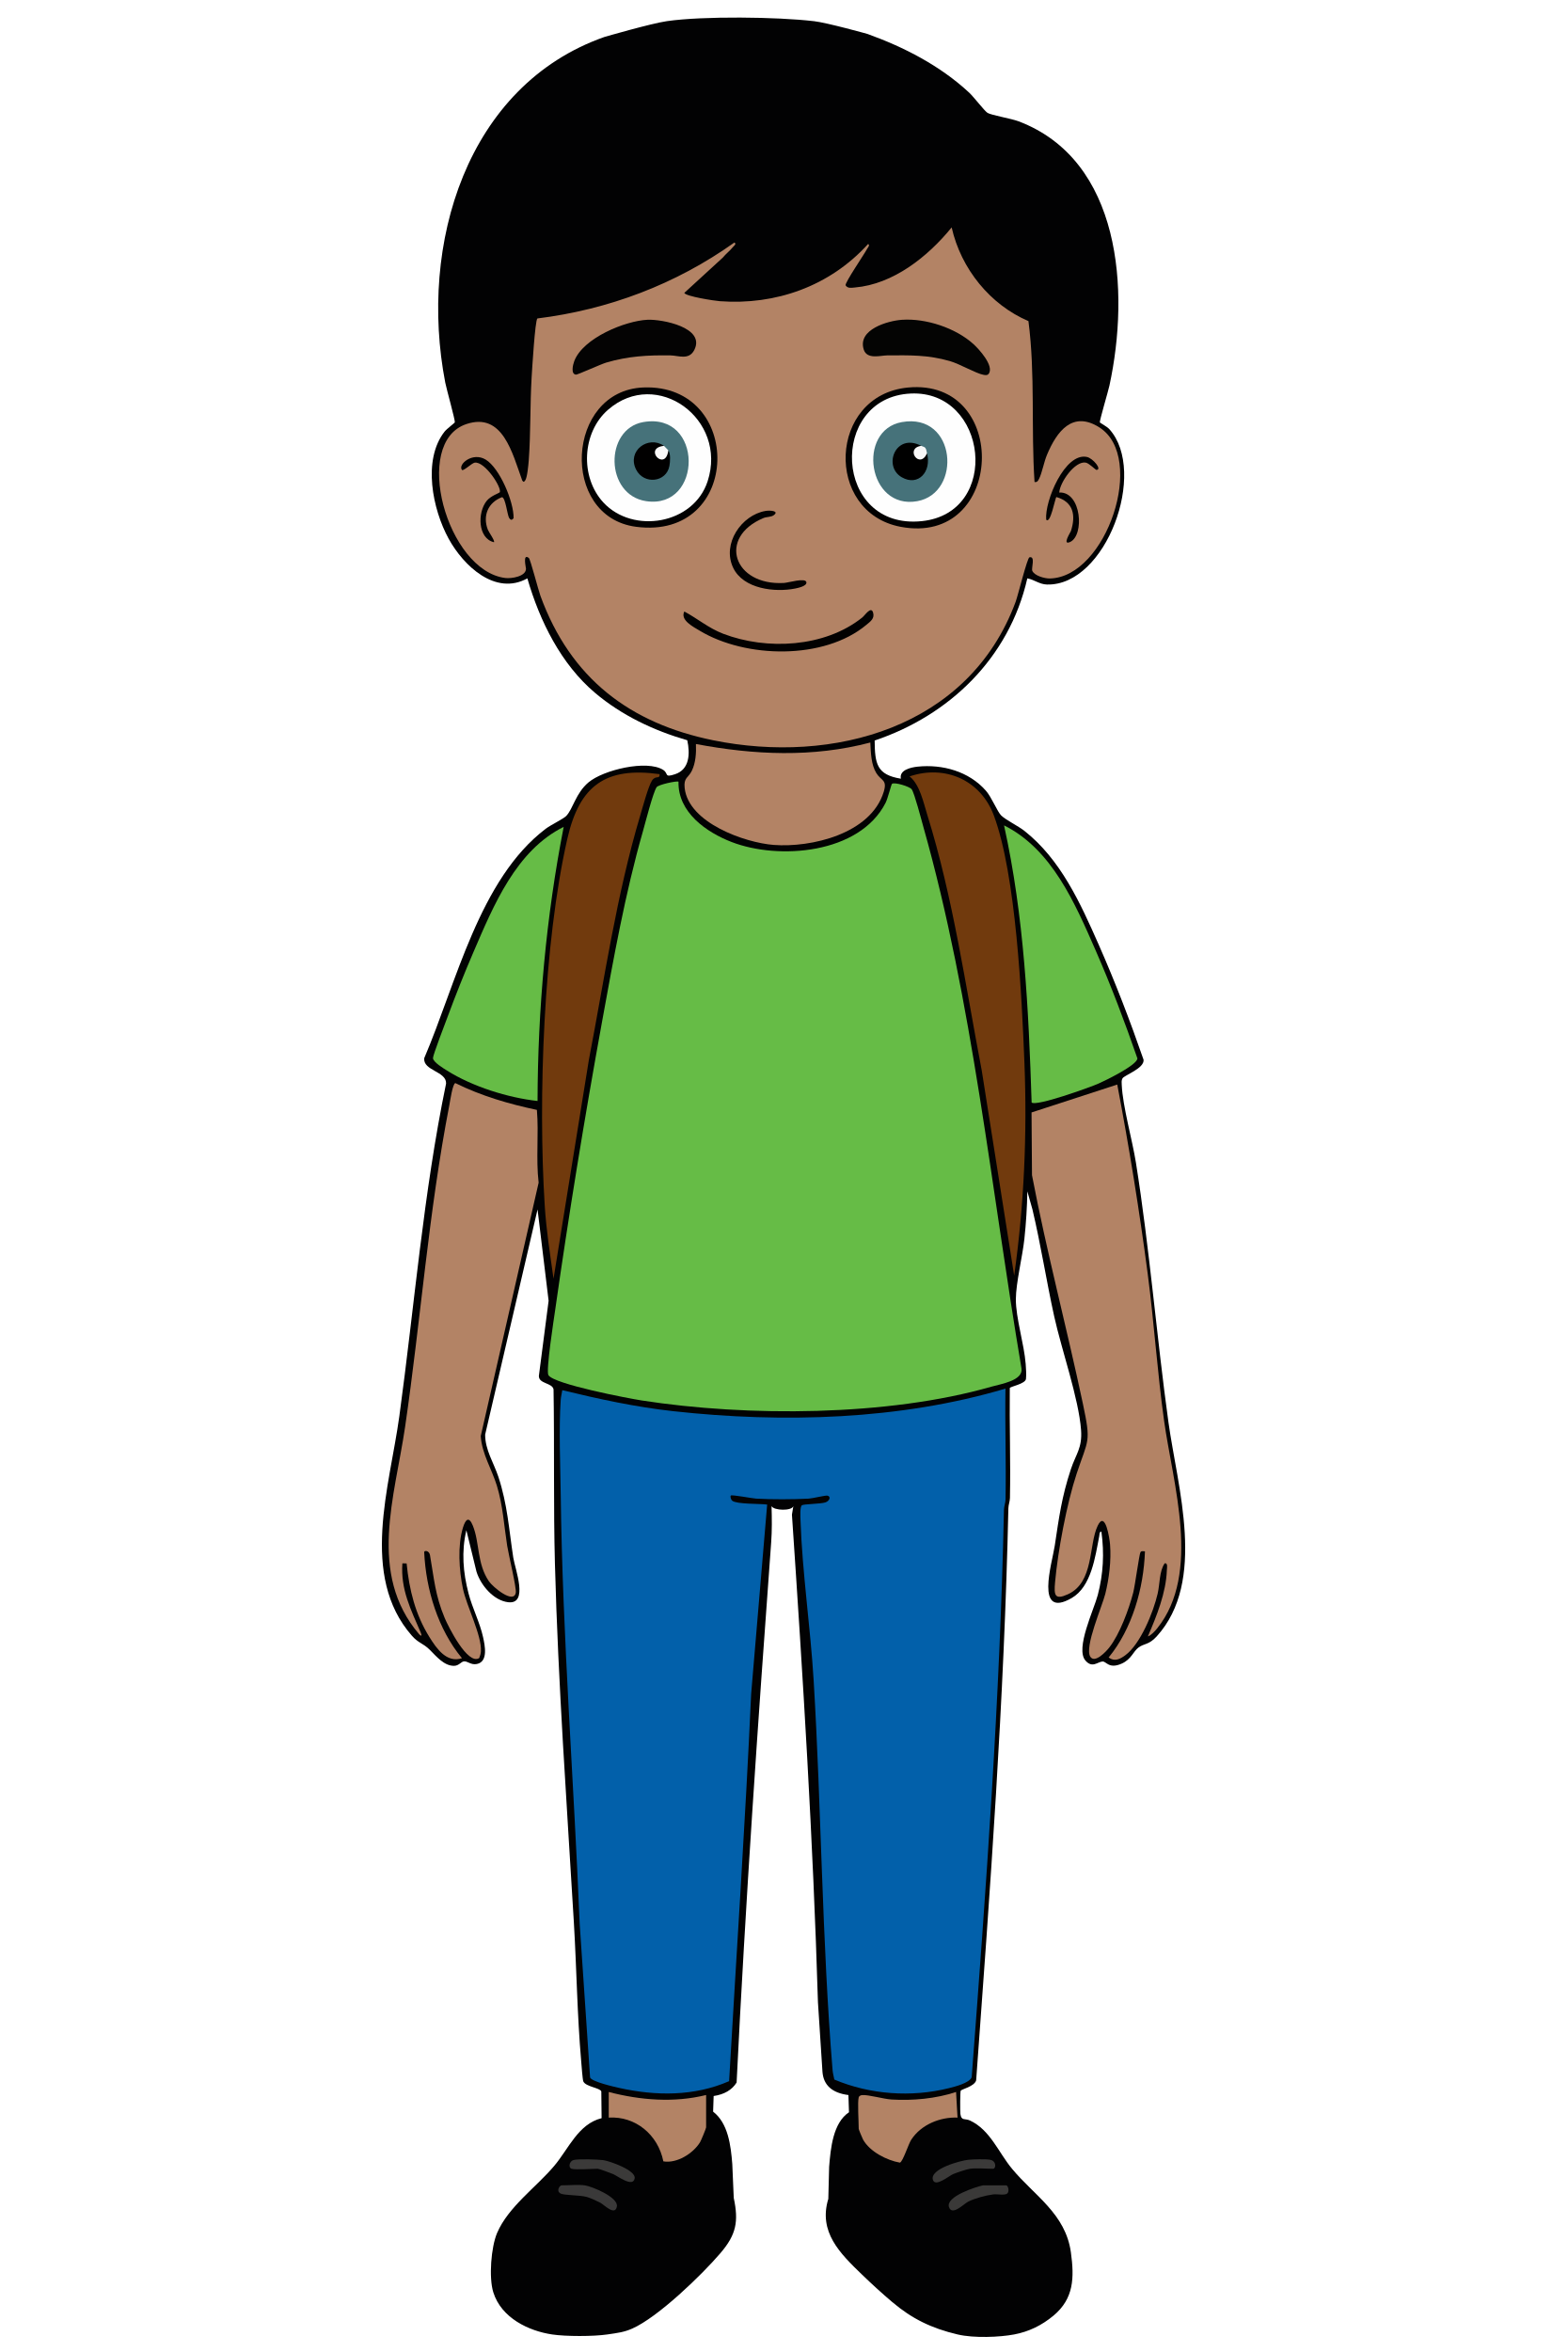
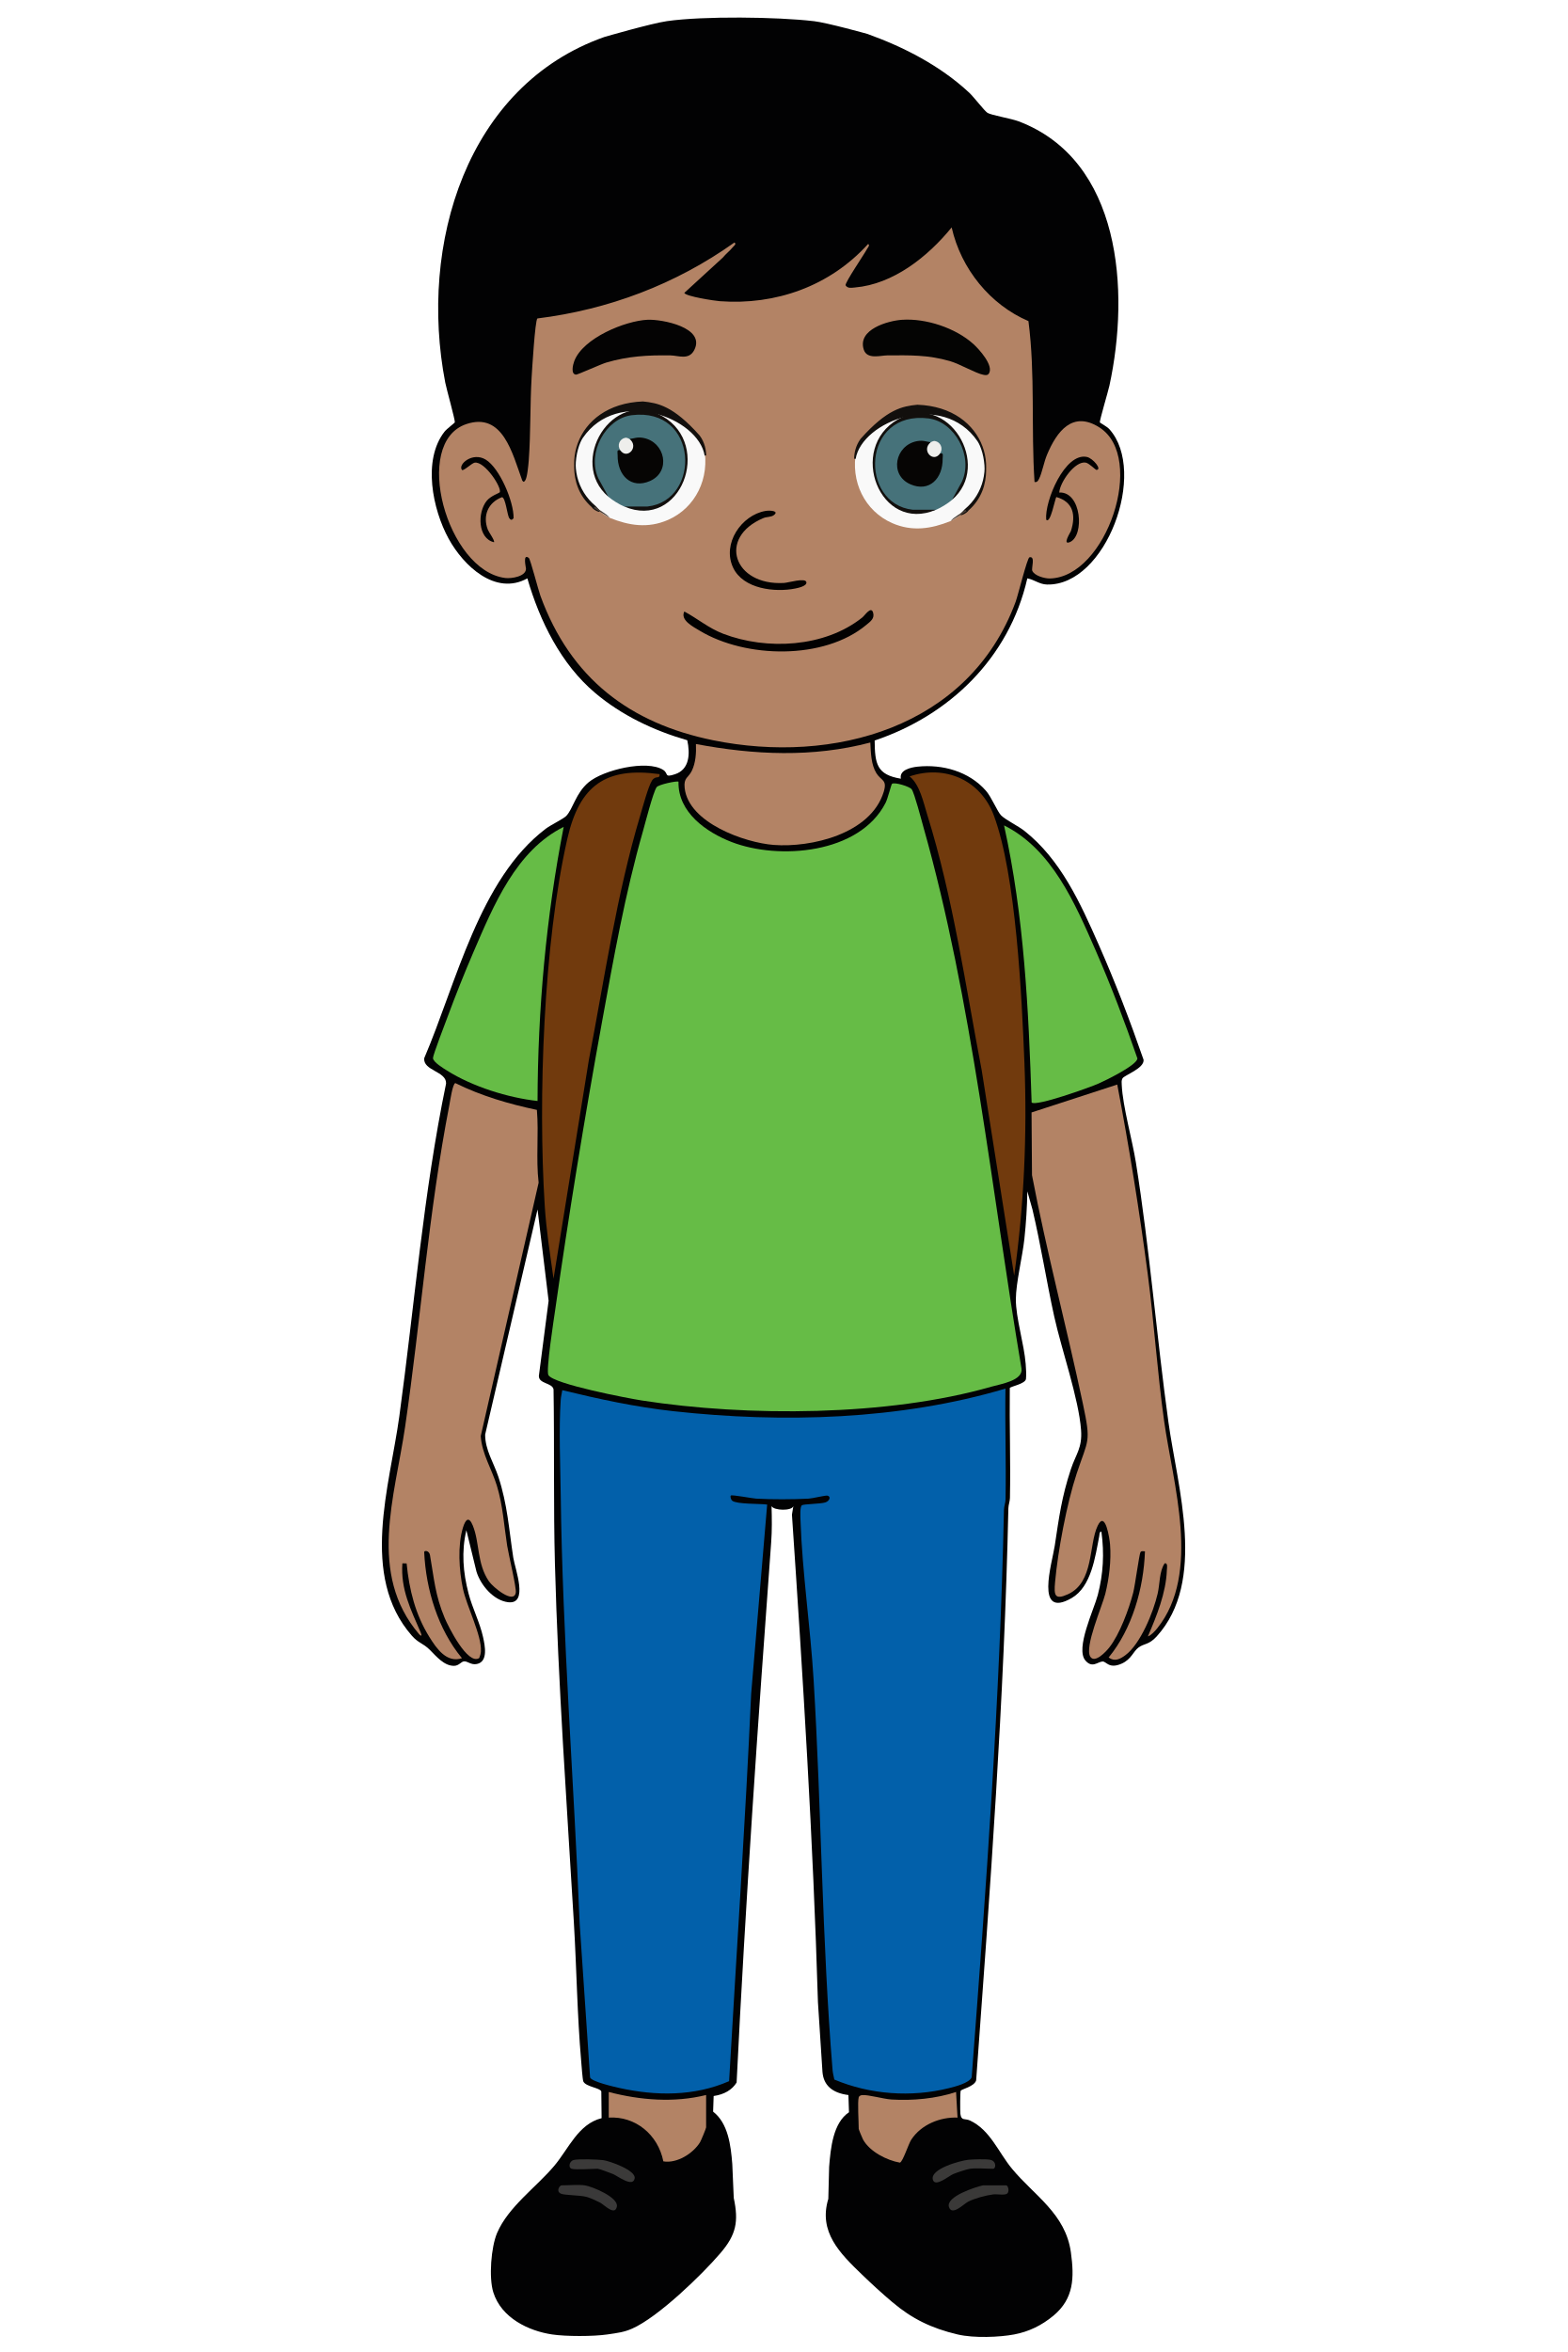
<svg xmlns="http://www.w3.org/2000/svg" id="Layer_1" version="1.1" viewBox="0 0 1024 1536">
  <defs>
    <style>
      .st0 {
+         stroke: #120f0d;
+         stroke-miterlimit: 10;
+       }
+ 
+       .st0, .st1 {
+         fill: #120f0d;
+       }
+ 
+       .st2 {
        fill: #0260aa;
      }

-       .st1 {
+       .st3, .st4, .st5, .st6, .st7, .st8, .st9 {
+         display: none;
+       }
+ 
+       .st3, .st10 {
        fill: #46727a;
      }

-       .st2 {
+       .st4, .st11 {
+         fill: #020101;
+       }
+ 
+       .st12 {
+         fill: #060504;
+       }
+ 
+       .st13 {
+         fill: #eeeeec;
+       }
+ 
+       .st14 {
        fill: #66bc46;
      }

-       .st3 {
+       .st15 {
+         fill: #f9f9f9;
+       }
+ 
+       .st16 {
        fill: #b38365;
      }

-       .st4 {
+       .st5 {
+         fill: #010000;
+       }
+ 
+       .st17 {
        fill: #040303;
      }

-       .st5 {
+       .st18 {
+         fill: #493e36;
+       }
+ 
+       .st19 {
+         fill: #3a3939;
+       }
+ 
+       .st20 {
+         fill: #3b3a39;
+       }
+ 
+       .st6 {
+         fill: #fefefe;
+       }
+ 
+       .st21 {
+         fill: #713a0d;
+       }
+ 
+       .st22 {
+         fill: #3a3938;
+       }
+ 
+       .st8 {
        fill: #faf9f9;
      }

-       .st6 {
+       .st9 {
        fill: #f8f7f7;
      }

-       .st7 {
-         fill: #3a3939;
-       }
- 
-       .st8 {
-         fill: #3b3a39;
-       }
- 
-       .st9 {
-         fill: #010000;
-       }
- 
-       .st10 {
-         fill: #713a0d;
-       }
- 
-       .st11 {
-         fill: #3a3938;
-       }
- 
-       .st12 {
-         fill: #020101;
-       }
- 
-       .st13 {
-         fill: #fefefe;
-       }
- 
-       .st14 {
+       .st23 {
        fill: #020203;
      }

-       .st15 {
+       .st24 {
        fill: #040403;
      }
    </style>
  </defs>
-   <path class="st14" d="M531.48,13.79c8.96,1.05,35.12,8.37,35.12,8.37,23.98,8.63,47.45,20.7,66.46,38.34,2.96,2.75,9.96,11.92,11.95,13.19,2.36,1.51,15.56,3.73,20.3,5.52,66.99,25.39,72.81,110.56,59.36,172.61-.8,3.7-6.46,22.68-6.26,23.98.06.39,4.57,2.62,6.26,4.52,25.03,27.9-2.19,102.44-40.83,101.41-4.9-.13-8.29-3.21-12.8-4.02-11.93,52.39-51.32,89.65-99.72,105.89.14,15.22,1.35,22.37,17.12,24.93-1.2-5.72,6.63-7.41,10.94-7.86,16.17-1.69,33.51,3.04,44.61,15.72,3.8,4.33,7.43,13.69,10.01,16.19,3.05,2.96,11.03,6.8,15.06,9.97,23.77,18.74,36.54,47.03,48.66,74.49,10.8,24.48,20.47,49.69,29.25,75.04.61,5.64-12.52,10.04-13.77,12.16-.78,1.33-.55,2.93-.48,4.4.66,13.96,6.85,35.6,9.23,50.49,9,56.44,13.46,113.23,21.28,169.74,5.87,42.42,25.05,103.74-7.69,139.81-5.16,5.69-8.16,4.44-11.94,7.3-3.38,2.56-4.68,7.66-10.82,10.42-8.58,3.85-10.14-1.61-12.69-1.34-3.32.34-6.66,4.51-11.1-.64-6.75-7.84,5.6-33.25,8.08-42.81,3.6-13.85,4.29-27.08,2.37-41.3-1.37-.26-1.23,1.86-1.43,2.92-2.59,13.35-5.15,32.98-17.99,40.39-24.31,14.02-12.78-22.9-11.08-34.11,2.82-18.61,4.55-31.96,10.55-50.05,3.26-9.84,7.51-13.79,6.65-25.54-1.52-20.64-12.79-52.61-17.55-74.26-5.1-23.18-8.73-46.76-14.21-69.86l-3.33-11.78c-.16,10.28-.83,20.72-1.92,30.97-1.24,11.65-5.54,28.78-5.58,39.46-.05,12.28,5.43,29.37,6.42,42.31.22,2.83.5,7.04.19,9.74-.37,3.31-10.31,4.97-10.57,5.98-.28,23.89.57,47.84.1,71.73-.05,2.33-.98,4.48-1.03,6.8-2.68,124.71-11.94,249.14-21.04,373.59-1.12,3.98-9.5,5.77-10.09,6.75-.39.64-.42,13.34-.21,15.14.58,4.77,3.01,2.8,6.27,4.33,13.22,6.19,18.53,20.74,27.47,31.53,14.56,17.56,34.95,29.32,38.44,54.59,2.29,16.57,1.96,30.2-11.37,41.31-7.7,6.42-16.16,10.48-25.64,12.28s-26.27,2.54-37.02,0c-17.11-4.04-29.82-10.26-42.7-21.18-6.8-5.76-13.39-11.79-19.81-17.99-14.23-13.73-28.52-27.73-21.91-49.37l.53-20.93c1-12.16,2.51-28.63,12.97-35.63l-.37-11.24c-10.6-1.34-16.25-6.38-16.95-15.12l-2.95-45.41c-3.18-106.33-9.81-212.5-16.99-318.5l.92-5.58c-.91,3.27-12.77,3.01-14.24,0,.22,7.88.34,15.78-.24,23.64-8.65,117.53-16.8,235.06-22.58,352.8-3.03,4.84-8.03,7.78-15,8.81-.17,3.4-.29,6.8-.35,10.2,9.82,7.59,11.57,22.08,12.52,34.17l.96,22.17c3.27,15.42,1.67,23.97-8.73,36.1-12.38,14.45-40.76,41.8-57.57,49.23-5.42,2.39-9.39,2.83-16.28,3.84-9.24,1.36-27.15,1.34-36.07,0-15.25-2.28-33.15-10.69-38.42-27.57-2.99-9.58-1.44-29.48,2.48-38.68,7.3-17.12,25.66-29.98,37.37-43.89,9.41-11.18,15.64-27.31,30.9-31.1l-.19-17.46c-.78-2.39-10.1-3-11.74-6.52-.51-1.1-1.19-10.77-1.41-13.29-2.59-29.72-2.99-60.58-4.77-90.47-4.63-77.84-10.28-156.08-12.37-234.06-1.02-37.98-.28-76.13-.91-114.14-.8-4.4-9.7-3.54-9.58-8.82l6.36-49.04-7.23-59.67-34.22,147.03c-.05,10,5.62,18.45,8.62,27.53,5.99,18.17,6.89,34.27,9.75,52.84,1.13,7.32,10.21,30.7-3.34,29.12-9.43-1.1-17.9-10.97-20.69-19.96l-6.61-27.06c-3.31,13.99-2.16,27.52,1.42,41.3,2.49,9.59,7.4,18.96,9.49,28.53,1.19,5.46,3.46,15.99-4.03,17.53-3.81.79-5.95-1.84-8.34-1.73-1.95.09-3.34,2.9-6.6,2.93-6.46.06-11.54-6.16-15.71-10.33-4.62-4.63-7.43-4.32-11.85-9.37-34.23-39.11-14.41-97.71-8.18-143.24,9.92-72.46,15.69-145.63,30.54-217.3.42-8.07-15.08-8.32-14.28-16.56,20.97-48.94,35.97-117.01,79.44-149.91,3.15-2.39,11.58-6.48,13.33-8.31,4.45-4.65,6.21-14.89,14.48-21.88,9.77-8.26,38.14-14.93,48.79-8.24,3.81,2.4.41,5.27,7.75,2.88,9.6-3.12,9.94-13.43,8.04-22.2-21.7-6.25-42.8-16.19-60.28-30.98-22.15-18.74-36.04-46.67-44.17-74.73-20.79,11.5-41.62-8.05-51.41-25.89-10.47-19.08-17.24-51.43-2.66-69.98,1.43-1.82,6.62-5.62,6.69-6.07.23-1.58-5.45-21.78-6.25-25.9-17.48-90.35,13.98-194.09,103.95-225.74,0,0,30.4-8.83,40.81-10.33,23.72-3.42,72.07-2.8,95.87,0Z" />
-   <path class="st0" d="M544.98,1358.09c-.37-2.03-.98-4.11-1.15-6.18-6.93-84.51-7.26-170.01-12.37-254.71-2.07-34.27-7.43-70.31-8.57-104.23-.07-2.19-.49-8.93.92-9.94,1.17-.84,12.17-.83,15.3-1.86,2.76-.9,3.9-3.88,1.33-4.42-1.34-.28-9.64,1.82-12.25,1.95-10.43.52-23.86.59-34.26,0-2.63-.15-15.87-2.71-16.56-2.01-.51.51-.02,2.65.97,3.41,3.01,2.33,18.2,1.82,22.76,2.48l-10.44,123.45c-3.83,84.41-9.56,168.72-14.41,253.1-22.81,9.96-47.86,9.73-71.81,4.41-3.27-.73-18.16-4.12-19.01-6.86l-6.78-100.18c-3.79-93.55-11.19-186.81-12.39-280.27-.25-19.56-1.28-42.85,0-62.04.14-2.17.75-4.19,1.03-6.32,23.98,5.83,48,11.03,72.58,13.73,71.41,7.82,147.78,5.77,216.88-14.75-.36,24.08.5,48.24.05,72.33-.04,2.33-.98,4.48-1.03,6.8-2.58,123.64-11.68,247.23-21.08,370.6-1.49,3.8-11.23,6.21-14.95,7.13-24.5,6.1-51.48,4.19-74.77-5.64Z" />
-   <path class="st2" d="M443.19,510.49c-.46,20.16,18.37,33.06,34.63,39.37,30.7,11.91,83.57,7.91,100.65-25.58,1.43-2.81,3.68-12.01,4.19-12.4,1.62-1.25,11.52,1.75,12.84,3.57,1.85,2.56,6.37,20.08,7.63,24.55,32.2,113.8,44.34,236.89,64.09,353.64,1.29,8.01-13.64,10.21-19.75,11.97-67.42,19.36-159.3,19.7-228.34,8.97-8.86-1.38-57.46-10.65-60.92-16.54-1.7-2.9,3.56-36.49,4.44-42.63,8.92-62.63,19.2-125.51,30.52-187.72,7.53-41.37,15.21-84.43,26.76-124.73,1.64-5.73,6.52-25.11,8.94-28.84,1.16-1.79,13.63-4.35,14.31-3.62Z" />
-   <path class="st3" d="M671.77,209.71c4.52,34.78,1.65,70.13,3.98,105.05,1.76.36,2.36-.85,3.05-2.24,1.84-3.74,3.11-10.77,5.05-15.43,6.46-15.51,16.83-29.1,34.32-17.93,30.72,19.63,4.58,97.93-32.46,98.62-3.28.06-10.04-1.74-11.43-5.03-.74-1.75,2.23-9.74-1.85-8.81-1.44.33-7.51,24.97-9.01,29.04-30.59,82.74-119.74,106.26-197.48,90.48-54.28-11.02-93.2-40.2-112.96-94.42-1.34-3.67-6.55-23.86-7.54-24.64-4.21-3.33-1.87,6.28-1.87,6.97.04,5.11-9.49,6.61-13.57,6.09-38.04-4.77-61.22-88.54-25.36-100.52,23.83-7.96,30.03,19.15,36.48,36.85.97,1.2.98,1.13,1.91-.01,1.36-1.65,2.15-10.43,2.36-13.29,1.31-17.93.8-36.18,1.87-54.13.28-4.71,2.24-37.28,3.77-38.39,46.35-5.74,90.31-22.28,128.69-49.6,1.54.98-.31,2.17-.95,2.95-1.98,2.44-4.63,4.45-6.63,6.9l-25.17,23.07c1.07,2.32,19.87,5.16,23.26,5.41,36.38,2.69,71.8-9.73,96.81-37.36,1.42.77-.22,2.36-.68,3.23-1.94,3.64-14.52,22.01-14.03,23.76,1.37,2.21,3.93,1.59,6.04,1.42,25.08-2.13,47.67-20.08,63.24-39.23,6.16,27.19,25.28,50.55,50.14,61.17Z" />
-   <path class="st3" d="M729.78,708.27c7.78,40.9,14.45,82.15,19.88,123.5,4.19,31.93,6.28,64.27,10.71,96.11,5.7,40.92,24.33,99.44-4.39,135.39-1.39,1.74-4.07,4.77-6.19,5.39,5.7-13.22,11.89-28.54,12.39-43.22.05-1.33.83-5.02-1.46-4.46-3.55,5.27-3.04,13.33-4.57,19.86-2.8,12.03-11.18,32.8-21.08,40.12-3.47,2.57-7.01,4.37-10.91,1.48,15.33-18.68,22.88-45.1,23.72-69.35-1.07.14-2.11-.56-2.93.58-.77,1.08-3.58,21.92-4.74,26.39-2.83,10.91-8.79,27.15-15.67,35.9-2.01,2.56-9.33,10.49-12.32,6.04-4.13-6.14,7.79-33.13,9.76-41.15,2.49-10.16,3.93-21.68,3.1-32.16-.33-4.13-3.11-22.6-8.06-12.32-6.02,12.5-2.3,36.94-19.44,44.77-8.71,3.98-9.17.56-8.43-7.76,1.8-20.4,7.7-51.61,14.1-70.96,7.58-22.92,9.56-19.87,4.12-45.53-10.55-49.83-23.73-99.3-33.28-149.44l-.3-40.95,55.98-18.22Z" />
-   <path class="st3" d="M313.03,1082.8c-7.57,4.94-20.31-20.8-22.53-26.08-6.29-14.97-6.93-25.73-9.64-41.16-.53-3.01-3.65-3.18-3.79-1.97,1.16,24.64,9.05,50.46,24.68,69.32-9.93,3.31-16.54-6.21-21.28-13.84-9.17-14.75-13.14-30.66-14.87-48.05l-2.77-.07c-1.24,17.15,5.64,30.39,11.95,45.16.7,1.65.86,3.11-1.05,1.09-33.7-39.54-15.76-89.9-9.12-135.38,10.23-69.97,15.37-140.52,28.89-210.06.46-2.35,2.16-14.23,3.94-14.42,16.91,8.35,35,13.65,53.25,17.49,1.34,15.72-.71,31.85,1.14,47.53l-37.82,165.49c.77,11.62,7.25,21.6,10.55,32.42,3.96,13,4.64,25.94,6.73,39.25.87,5.51,6.14,27.45,5.61,30.59-1.32,7.7-14.95-3.64-17.53-7.41-7.89-11.52-5.99-25.17-10.5-36.33-2.58-6.39-4.8-4.17-6.45,1.18-3.63,11.73-2.56,28.04-.04,39.97,2.43,11.53,12.38,30.48,11.74,40.96-.09,1.48-.55,2.97-1.09,4.32Z" />
-   <path class="st10" d="M430.85,505.58c.19,3.6-2.58.48-4.98,4.19s-6.06,17.37-7.62,22.59c-15.5,51.85-23.4,106.73-33.62,159.91l-23.07,142.79c-2.22-15.82-4.74-31.67-5.74-47.66-4.41-70.3-.81-171.02,14.74-239.55,7.94-34.97,25.06-47.15,60.29-42.28Z" />
-   <path class="st10" d="M662.45,833.09l-21.17-133.94c-10.58-55.31-18.77-113.11-35.52-166.79-2.58-8.27-4.94-20.05-11.64-25.31,22.68-7.73,46.33,2.02,55.07,25.55,14.49,39.01,18.23,118.14,19.95,161.29,1.85,46.32-.2,93.32-6.7,139.21Z" />
-   <path class="st2" d="M673.85,720c-1.96-60.67-4.91-121.73-18.02-180.98,31.31,15.62,46.34,50.81,59.96,81.95,10.02,22.92,18.94,46.53,27.15,70.22-.05,4.37-20.97,14.5-25.45,16.47-5.55,2.45-40.88,15.15-43.64,12.33Z" />
-   <path class="st2" d="M351.12,719.01c-19.29-2.13-42.45-9.35-59.15-19.87-2.29-1.45-9.02-5.46-9.15-8.12-.09-1.91,8.24-23.45,9.68-27.34,5.12-13.83,10.85-28.2,16.68-41.73,13.31-30.92,27.97-66.52,59.01-81.95-11.48,58.76-16.88,118.98-17.07,179.01Z" />
-   <path class="st3" d="M568.49,484.92c.35,6.55.45,14.35,3.95,20.01,3.16,5.1,7.27,4.14,4.8,12.18-8.45,27.56-47.55,36.54-71.86,34.68-18.76-1.44-55.65-14.36-58.16-37.14-.77-7.01,2.42-6.57,4.71-11.34,2.5-5.19,2.91-11.71,2.65-17.42,38,7.15,76.2,8.95,113.91-.98Z" />
-   <path class="st3" d="M560.9,1369.64c.23-.8,1.37-1.36,2.28-1.43,4.14-.28,13.96,2.57,19.09,2.89,13.82.86,29.06-.52,42.22-4.91l.96,16.73c-11.3-.46-23.72,4.49-30.22,14.42-1.88,2.87-5.48,14.41-7.42,14.99-8.47-1.46-19.75-7.17-24.09-15.11-.49-.9-2.81-6.54-2.81-6.92,0-4.39-.86-17.65,0-20.65Z" />
-   <path class="st3" d="M461.23,1368.16v21.15c0,.62-3.26,8.55-3.95,9.68-4.55,7.45-15.29,14.03-23.98,12.51-3.5-17.48-18.25-29.63-35.67-28.58v-16.72c20.67,5.39,42.69,7.14,63.6,1.97Z" />
-   <path class="st8" d="M373.42,1416.35c-2.39-.72-1.6-4.86,1.14-5.7s15.97-.44,19.49.05c4.09.57,21.46,6.61,20.51,11.9-1.12,6.23-11.11-1.54-14.11-2.8-1.52-.64-9.09-3.46-9.95-3.46-3.78,0-14.43.79-17.09,0Z" />
-   <path class="st11" d="M642.05,1427.17h15.19c1.23,0,2.38,4.13.52,5.46-1.59,1.14-6.66.15-9.05.46-4.78.61-12.01,2.55-16.32,4.73-2.86,1.44-10.59,9.62-12.55,3.46-2.16-6.79,17.43-13.09,22.21-14.1Z" />
-   <path class="st8" d="M633.51,1416.35c-2.04.27-8.71,2.54-10.9,3.46-2.79,1.17-11.67,8.73-13.23,3.8-2.3-7.25,18.27-12.68,23.2-13.15,3.22-.3,11.3-.55,14.2.01,4.32.84,3.76,5.87,1.93,5.87-4.64,0-10.82-.57-15.19,0Z" />
-   <path class="st7" d="M381.97,1427.17c4.77.67,22.11,7.83,20.97,13.83-1.22,6.43-8.34-1.21-10.96-2.56-2.28-1.18-6.38-3.06-8.76-3.71-4.52-1.25-14.46-.99-16.9-2.16-3.44-1.66-.63-5.4.46-5.4,4.58,0,10.92-.6,15.19,0Z" />
-   <path class="st15" d="M589.18,208.84c15.49-1.07,34.97,5.25,46.72,15.92,3.59,3.26,13.45,14.05,10.01,19.24-1.01,1.3-2.28,1.01-3.62.76-4.9-.92-15.27-7.05-21.81-8.94-14.35-4.14-26.36-3.84-41.1-3.72-4.28.04-13.07,2.85-15.2-3.83-4.2-13.18,15.84-18.8,25.01-19.43Z" />
-   <path class="st4" d="M423.07,208.82c9.17-.4,37.96,4.94,30.43,19.75-3.47,6.83-10.36,3.61-15.49,3.53-14.81-.24-27.76.48-42.06,4.7-3.51,1.04-18.64,7.95-19.69,7.86-3.59-.28-2.04-6.47-1.16-8.82,5.67-15.1,33.32-26.38,47.97-27.02Z" />
-   <path class="st12" d="M592.97,253.09c67.04-6.49,63.47,103.97-4.78,90.93-49.95-9.55-47.09-85.9,4.78-90.93Z" />
-   <path class="st12" d="M420.25,253.04c65.83-2.56,64.63,100.09-4.82,90.98-50.06-6.57-45.83-89.01,4.82-90.98Z" />
-   <path class="st12" d="M447,399.35c8.73,4.67,15.81,10.86,25.37,14.52,28.43,10.9,66.41,8.98,90.87-10.62,1.75-1.41,5.7-7.59,7.03-3.27,1.22,3.96-1.78,5.92-4.32,8.05-27.7,23.18-78.94,21.88-108.81,3.91-4.21-2.53-13.04-6.97-10.14-12.59Z" />
-   <path class="st12" d="M499.89,333.69c3.14-.55,9.35-.05,5.52,2.76-1.83,1.34-4.58.96-6.74,1.87-30.15,12.65-19.46,44.26,13.39,42.39,3-.17,14-3.6,14.66-.52.55,2.57-5.65,3.82-7.36,4.16-13.07,2.6-33.85.39-40.48-13.61-7.43-15.7,5.48-34.32,21.01-37.04Z" />
-   <path class="st12" d="M322.63,354.1c-10.59-2.5-10.87-19.43-4.72-27.02,2.63-3.25,8.16-5.08,8.46-5.51,1.85-2.7-9.74-20.54-16.35-19.42-1.84.31-7.42,5.73-8.26,4.74-2.91-3.42,6.82-12.04,15.52-6.73,9.11,5.56,18.37,27.44,18.2,38.23-1.03,1.34-1.88,1.43-2.86-.03-1.3-1.94-2.39-13.48-4.74-13.66-8.98,3.39-12.78,12.01-9.22,21.24.6,1.55,4.82,7.35,3.98,8.16Z" />
-   <path class="st12" d="M691.89,321.64c14.59-.71,16.61,28.16,7.01,32.35-5.3,2.31.37-6.43.63-7.22,3.34-10.39,1.53-19.03-9.51-22.17-.84.65-3.91,18.1-6.66,14.74-1.08-12.18,12.28-44.02,26.61-40.92,3.94.85,10.26,8.42,6.13,8.45-.41,0-4.76-4.35-6.87-4.75-6.98-1.31-16.91,12.75-17.34,19.52Z" />
-   <path class="st13" d="M594.9,257c50.31-2.31,59.31,77.89,7.28,83.33-57.92,6.06-61.26-80.85-7.28-83.33Z" />
-   <path class="st13" d="M394.16,328.19c-15.43-16.6-14.05-45.75,3.02-60.61,31.8-27.7,78.29,6.07,65.03,46.73-9.2,28.19-48.75,34.64-68.05,13.88Z" />
-   <path class="st1" d="M589.12,275.65c35.66-6.3,39.45,46.43,9.99,51.66-32.4,5.76-39.63-46.42-9.99-51.66Z" />
-   <path class="st1" d="M420.16,275.65c39.46-6.93,39.05,57.16,1.92,51.64-27.01-4.02-27.42-47.15-1.92-51.64Z" />
-   <path d="M601.71,291.16c-3.73,3.61-3.92,5.94-.58,6.97,1.44-1.16,2.9-1.85,4.38-2.05,3.11,11.72-5.6,21.85-16.48,15.6-12.52-7.18-4.05-29.33,12.69-20.52Z" />
-   <path class="st6" d="M601.71,291.16c.77.41,2.06.6,2.6,1.22.87,1.02.87,2.47,1.2,3.7-4.81,10.76-14.72-3.35-3.8-4.92Z" />
-   <path class="st9" d="M433.7,291.16l-.64,2.07c-7.7,1.02.28,9.36,1.47,1.48l2.02-.59c1.56,2.32,1.24,7.14.72,10.09-1.91,10.84-16.74,12.49-21.8,2.4-6.11-12.2,7.99-22.53,18.22-15.44Z" />
-   <path class="st5" d="M433.7,291.16c.17.12,2.73,2.78,2.85,2.95-1.88,14.43-16.87-1.46-2.85-2.95Z" />
+   <path class="st23" d="M531.48,13.79c8.96,1.05,35.12,8.37,35.12,8.37,23.98,8.63,47.45,20.7,66.46,38.34,2.96,2.75,9.96,11.92,11.95,13.19,2.36,1.51,15.56,3.73,20.3,5.52,66.99,25.39,72.81,110.56,59.36,172.61-.8,3.7-6.46,22.68-6.26,23.98.06.39,4.57,2.62,6.26,4.52,25.03,27.9-2.19,102.44-40.83,101.41-4.9-.13-8.29-3.21-12.8-4.02-11.93,52.39-51.32,89.65-99.72,105.89.14,15.22,1.35,22.37,17.12,24.93-1.2-5.72,6.63-7.41,10.94-7.86,16.17-1.69,33.51,3.04,44.61,15.72,3.8,4.33,7.43,13.69,10.01,16.19,3.05,2.96,11.03,6.8,15.06,9.97,23.77,18.74,36.54,47.03,48.66,74.49,10.8,24.48,20.47,49.69,29.25,75.04.61,5.64-12.52,10.04-13.77,12.16-.78,1.33-.55,2.93-.48,4.4.66,13.96,6.85,35.6,9.23,50.49,9,56.44,13.46,113.23,21.28,169.74,5.87,42.42,25.05,103.74-7.69,139.81-5.16,5.69-8.16,4.44-11.94,7.3-3.38,2.56-4.68,7.66-10.82,10.42-8.58,3.85-10.14-1.61-12.69-1.34-3.32.34-6.66,4.51-11.1-.64-6.75-7.84,5.6-33.25,8.08-42.81,3.6-13.85,4.29-27.08,2.37-41.3-1.37-.26-1.23,1.86-1.43,2.92-2.59,13.35-5.15,32.98-17.99,40.39-24.31,14.02-12.78-22.9-11.08-34.11,2.82-18.61,4.55-31.96,10.55-50.05,3.26-9.84,7.51-13.79,6.65-25.54-1.52-20.64-12.79-52.61-17.55-74.26-5.1-23.18-8.73-46.76-14.21-69.86l-3.33-11.78c-.16,10.28-.83,20.72-1.92,30.97-1.24,11.65-5.54,28.78-5.58,39.46-.05,12.28,5.43,29.37,6.42,42.31.22,2.83.5,7.04.19,9.74-.37,3.31-10.31,4.97-10.57,5.98-.28,23.89.57,47.84.1,71.73-.05,2.33-.98,4.48-1.03,6.8-2.68,124.71-11.94,249.14-21.04,373.59-1.12,3.98-9.5,5.77-10.09,6.75-.39.64-.42,13.34-.21,15.14.58,4.77,3.01,2.8,6.27,4.33,13.22,6.19,18.53,20.74,27.47,31.53,14.56,17.56,34.95,29.32,38.44,54.59,2.29,16.57,1.96,30.2-11.37,41.31-7.7,6.42-16.16,10.48-25.64,12.28s-26.27,2.54-37.02,0c-17.11-4.04-29.82-10.26-42.7-21.18-6.8-5.76-13.39-11.79-19.81-17.99-14.23-13.73-28.52-27.73-21.91-49.37l.53-20.93c1-12.16,2.51-28.63,12.97-35.63l-.37-11.24c-10.6-1.34-16.25-6.38-16.95-15.12l-2.95-45.41c-3.18-106.33-9.81-212.5-16.99-318.5l.92-5.58c-.91,3.27-12.77,3.01-14.24,0,.22,7.88.34,15.78-.24,23.64-8.65,117.53-16.8,235.06-22.58,352.8-3.03,4.84-8.03,7.78-15,8.81-.17,3.4-.29,6.8-.35,10.2,9.82,7.59,11.57,22.08,12.52,34.17l.96,22.17c3.27,15.42,1.67,23.97-8.73,36.1-12.38,14.45-40.76,41.8-57.57,49.23-5.42,2.39-9.39,2.83-16.28,3.84-9.24,1.36-27.15,1.34-36.07,0-15.25-2.28-33.15-10.69-38.42-27.57-2.99-9.58-1.44-29.48,2.48-38.68,7.3-17.12,25.66-29.98,37.37-43.89,9.41-11.18,15.64-27.31,30.9-31.1l-.19-17.46c-.78-2.39-10.1-3-11.74-6.52-.51-1.1-1.19-10.77-1.41-13.29-2.59-29.72-2.99-60.58-4.77-90.47-4.63-77.84-10.28-156.08-12.37-234.06-1.02-37.98-.28-76.13-.91-114.14-.8-4.4-9.7-3.54-9.58-8.82l6.36-49.04-7.23-59.67-34.22,147.03c-.05,10,5.62,18.45,8.62,27.53,5.99,18.17,6.89,34.27,9.75,52.84,1.13,7.32,10.21,30.7-3.34,29.12-9.43-1.1-17.9-10.97-20.69-19.96l-6.61-27.06c-3.31,13.99-2.16,27.52,1.42,41.3,2.49,9.59,7.4,18.96,9.49,28.53,1.19,5.46,3.46,15.99-4.03,17.53-3.81.79-5.95-1.84-8.34-1.73-1.95.09-3.34,2.9-6.6,2.93-6.46.06-11.54-6.16-15.71-10.33-4.62-4.63-7.43-4.32-11.85-9.37-34.23-39.11-14.41-97.71-8.18-143.24,9.92-72.46,15.69-145.63,30.54-217.3.42-8.07-15.08-8.32-14.28-16.56,20.97-48.94,35.97-117.01,79.44-149.91,3.15-2.39,11.58-6.48,13.33-8.31,4.45-4.65,6.21-14.89,14.48-21.88,9.77-8.26,38.14-14.93,48.79-8.24,3.81,2.4.41,5.27,7.75,2.88,9.6-3.12,9.94-13.43,8.04-22.2-21.7-6.25-42.8-16.19-60.28-30.98-22.15-18.74-36.04-46.67-44.17-74.73-20.79,11.5-41.62-8.05-51.41-25.89-10.47-19.08-17.24-51.43-2.66-69.98,1.43-1.82,6.62-5.62,6.69-6.07.23-1.58-5.45-21.78-6.25-25.9-17.48-90.35,13.98-194.09,103.95-225.74,0,0,30.4-8.83,40.81-10.33,23.72-3.42,72.07-2.8,95.87,0v-.02Z" />
+   <path class="st2" d="M544.98,1358.09c-.37-2.03-.98-4.11-1.15-6.18-6.93-84.51-7.26-170.01-12.37-254.71-2.07-34.27-7.43-70.31-8.57-104.23-.07-2.19-.49-8.93.92-9.94,1.17-.84,12.17-.83,15.3-1.86,2.76-.9,3.9-3.88,1.33-4.42-1.34-.28-9.64,1.82-12.25,1.95-10.43.52-23.86.59-34.26,0-2.63-.15-15.87-2.71-16.56-2.01-.51.51-.02,2.65.97,3.41,3.01,2.33,18.2,1.82,22.76,2.48l-10.44,123.45c-3.83,84.41-9.56,168.72-14.41,253.1-22.81,9.96-47.86,9.73-71.81,4.41-3.27-.73-18.16-4.12-19.01-6.86l-6.78-100.18c-3.79-93.55-11.19-186.81-12.39-280.27-.25-19.56-1.28-42.85,0-62.04.14-2.17.75-4.19,1.03-6.32,23.98,5.83,48,11.03,72.58,13.73,71.41,7.82,147.78,5.77,216.88-14.75-.36,24.08.5,48.24.05,72.33-.04,2.33-.98,4.48-1.03,6.8-2.58,123.64-11.68,247.23-21.08,370.6-1.49,3.8-11.23,6.21-14.95,7.13-24.5,6.1-51.48,4.19-74.77-5.64v.02Z" />
+   <path class="st14" d="M443.19,510.49c-.46,20.16,18.37,33.06,34.63,39.37,30.7,11.91,83.57,7.91,100.65-25.58,1.43-2.81,3.68-12.01,4.19-12.4,1.62-1.25,11.52,1.75,12.84,3.57,1.85,2.56,6.37,20.08,7.63,24.55,32.2,113.8,44.34,236.89,64.09,353.64,1.29,8.01-13.64,10.21-19.75,11.97-67.42,19.36-159.3,19.7-228.34,8.97-8.86-1.38-57.46-10.65-60.92-16.54-1.7-2.9,3.56-36.49,4.44-42.63,8.92-62.63,19.2-125.51,30.52-187.72,7.53-41.37,15.21-84.43,26.76-124.73,1.64-5.73,6.52-25.11,8.94-28.84,1.16-1.79,13.63-4.35,14.31-3.62h0Z" />
+   <path class="st16" d="M671.77,209.71c4.52,34.78,1.65,70.13,3.98,105.05,1.76.36,2.36-.85,3.05-2.24,1.84-3.74,3.11-10.77,5.05-15.43,6.46-15.51,16.83-29.1,34.32-17.93,30.72,19.63,4.58,97.93-32.46,98.62-3.28.06-10.04-1.74-11.43-5.03-.74-1.75,2.23-9.74-1.85-8.81-1.44.33-7.51,24.97-9.01,29.04-30.59,82.74-119.74,106.26-197.48,90.48-54.28-11.02-93.2-40.2-112.96-94.42-1.34-3.67-6.55-23.86-7.54-24.64-4.21-3.33-1.87,6.28-1.87,6.97.04,5.11-9.49,6.61-13.57,6.09-38.04-4.77-61.22-88.54-25.36-100.52,23.83-7.96,30.03,19.15,36.48,36.85.97,1.2.98,1.13,1.91-.01,1.36-1.65,2.15-10.43,2.36-13.29,1.31-17.93.8-36.18,1.87-54.13.28-4.71,2.24-37.28,3.77-38.39,46.35-5.74,90.31-22.28,128.69-49.6,1.54.98-.31,2.17-.95,2.95-1.98,2.44-4.63,4.45-6.63,6.9l-25.17,23.07c1.07,2.32,19.87,5.16,23.26,5.41,36.38,2.69,71.8-9.73,96.81-37.36,1.42.77-.22,2.36-.68,3.23-1.94,3.64-14.52,22.01-14.03,23.76,1.37,2.21,3.93,1.59,6.04,1.42,25.08-2.13,47.67-20.08,63.24-39.23,6.16,27.19,25.28,50.55,50.14,61.17l.02.02Z" />
+   <path class="st16" d="M729.78,708.27c7.78,40.9,14.45,82.15,19.88,123.5,4.19,31.93,6.28,64.27,10.71,96.11,5.7,40.92,24.33,99.44-4.39,135.39-1.39,1.74-4.07,4.77-6.19,5.39,5.7-13.22,11.89-28.54,12.39-43.22.05-1.33.83-5.02-1.46-4.46-3.55,5.27-3.04,13.33-4.57,19.86-2.8,12.03-11.18,32.8-21.08,40.12-3.47,2.57-7.01,4.37-10.91,1.48,15.33-18.68,22.88-45.1,23.72-69.35-1.07.14-2.11-.56-2.93.58-.77,1.08-3.58,21.92-4.74,26.39-2.83,10.91-8.79,27.15-15.67,35.9-2.01,2.56-9.33,10.49-12.32,6.04-4.13-6.14,7.79-33.13,9.76-41.15,2.49-10.16,3.93-21.68,3.1-32.16-.33-4.13-3.11-22.6-8.06-12.32-6.02,12.5-2.3,36.94-19.44,44.77-8.71,3.98-9.17.56-8.43-7.76,1.8-20.4,7.7-51.61,14.1-70.96,7.58-22.92,9.56-19.87,4.12-45.53-10.55-49.83-23.73-99.3-33.28-149.44l-.3-40.95,55.98-18.22h.01Z" />
+   <path class="st16" d="M313.03,1082.8c-7.57,4.94-20.31-20.8-22.53-26.08-6.29-14.97-6.93-25.73-9.64-41.16-.53-3.01-3.65-3.18-3.79-1.97,1.16,24.64,9.05,50.46,24.68,69.32-9.93,3.31-16.54-6.21-21.28-13.84-9.17-14.75-13.14-30.66-14.87-48.05l-2.77-.07c-1.24,17.15,5.64,30.39,11.95,45.16.7,1.65.86,3.11-1.05,1.09-33.7-39.54-15.76-89.9-9.12-135.38,10.23-69.97,15.37-140.52,28.89-210.06.46-2.35,2.16-14.23,3.94-14.42,16.91,8.35,35,13.65,53.25,17.49,1.34,15.72-.71,31.85,1.14,47.53l-37.82,165.49c.77,11.62,7.25,21.6,10.55,32.42,3.96,13,4.64,25.94,6.73,39.25.87,5.51,6.14,27.45,5.61,30.59-1.32,7.7-14.95-3.64-17.53-7.41-7.89-11.52-5.99-25.17-10.5-36.33-2.58-6.39-4.8-4.17-6.45,1.18-3.63,11.73-2.56,28.04-.04,39.97,2.43,11.53,12.38,30.48,11.74,40.96-.09,1.48-.55,2.97-1.09,4.32h0Z" />
+   <path class="st21" d="M430.85,505.58c.19,3.6-2.58.48-4.98,4.19s-6.06,17.37-7.62,22.59c-15.5,51.85-23.4,106.73-33.62,159.91l-23.07,142.79c-2.22-15.82-4.74-31.67-5.74-47.66-4.41-70.3-.81-171.02,14.74-239.55,7.94-34.97,25.06-47.15,60.29-42.28h0Z" />
+   <path class="st21" d="M662.45,833.09l-21.17-133.94c-10.58-55.31-18.77-113.11-35.52-166.79-2.58-8.27-4.94-20.05-11.64-25.31,22.68-7.73,46.33,2.02,55.07,25.55,14.49,39.01,18.23,118.14,19.95,161.29,1.85,46.32-.2,93.32-6.7,139.21h.01Z" />
+   <path class="st14" d="M673.85,720c-1.96-60.67-4.91-121.73-18.02-180.98,31.31,15.62,46.34,50.81,59.96,81.95,10.02,22.92,18.94,46.53,27.15,70.22-.05,4.37-20.97,14.5-25.45,16.47-5.55,2.45-40.88,15.15-43.64,12.33h0Z" />
+   <path class="st14" d="M351.12,719.01c-19.29-2.13-42.45-9.35-59.15-19.87-2.29-1.45-9.02-5.46-9.15-8.12-.09-1.91,8.24-23.45,9.68-27.34,5.12-13.83,10.85-28.2,16.68-41.73,13.31-30.92,27.97-66.52,59.01-81.95-11.48,58.76-16.88,118.98-17.07,179.01Z" />
+   <path class="st16" d="M568.49,484.92c.35,6.55.45,14.35,3.95,20.01,3.16,5.1,7.27,4.14,4.8,12.18-8.45,27.56-47.55,36.54-71.86,34.68-18.76-1.44-55.65-14.36-58.16-37.14-.77-7.01,2.42-6.57,4.71-11.34,2.5-5.19,2.91-11.71,2.65-17.42,38,7.15,76.2,8.95,113.91-.98h0Z" />
+   <path class="st16" d="M560.9,1369.64c.23-.8,1.37-1.36,2.28-1.43,4.14-.28,13.96,2.57,19.09,2.89,13.82.86,29.06-.52,42.22-4.91l.96,16.73c-11.3-.46-23.72,4.49-30.22,14.42-1.88,2.87-5.48,14.41-7.42,14.99-8.47-1.46-19.75-7.17-24.09-15.11-.49-.9-2.81-6.54-2.81-6.92,0-4.39-.86-17.65,0-20.65h-.01Z" />
+   <path class="st16" d="M461.23,1368.16v21.15c0,.62-3.26,8.55-3.95,9.68-4.55,7.45-15.29,14.03-23.98,12.51-3.5-17.48-18.25-29.63-35.67-28.58v-16.72c20.67,5.39,42.69,7.14,63.6,1.97h0Z" />
+   <path class="st20" d="M373.42,1416.35c-2.39-.72-1.6-4.86,1.14-5.7s15.97-.44,19.49.05c4.09.57,21.46,6.61,20.51,11.9-1.12,6.23-11.11-1.54-14.11-2.8-1.52-.64-9.09-3.46-9.95-3.46-3.78,0-14.43.79-17.09,0h0Z" />
+   <path class="st22" d="M642.05,1427.17h15.19c1.23,0,2.38,4.13.52,5.46-1.59,1.14-6.66.15-9.05.46-4.78.61-12.01,2.55-16.32,4.73-2.86,1.44-10.59,9.62-12.55,3.46-2.16-6.79,17.43-13.09,22.21-14.1h0Z" />
+   <path class="st20" d="M633.51,1416.35c-2.04.27-8.71,2.54-10.9,3.46-2.79,1.17-11.67,8.73-13.23,3.8-2.3-7.25,18.27-12.68,23.2-13.15,3.22-.3,11.3-.55,14.2.01,4.32.84,3.76,5.87,1.93,5.87-4.64,0-10.82-.57-15.19,0h-.01Z" />
+   <path class="st19" d="M381.97,1427.17c4.77.67,22.11,7.83,20.97,13.83-1.22,6.43-8.34-1.21-10.96-2.56-2.28-1.18-6.38-3.06-8.76-3.71-4.52-1.25-14.46-.99-16.9-2.16-3.44-1.66-.63-5.4.46-5.4,4.58,0,10.92-.6,15.19,0h0Z" />
+   <path class="st24" d="M589.18,208.84c15.49-1.07,34.97,5.25,46.72,15.92,3.59,3.26,13.45,14.05,10.01,19.24-1.01,1.3-2.28,1.01-3.62.76-4.9-.92-15.27-7.05-21.81-8.94-14.35-4.14-26.36-3.84-41.1-3.72-4.28.04-13.07,2.85-15.2-3.83-4.2-13.18,15.84-18.8,25.01-19.43h-.01Z" />
+   <path class="st17" d="M423.07,208.82c9.17-.4,37.96,4.94,30.43,19.75-3.47,6.83-10.36,3.61-15.49,3.53-14.81-.24-27.76.48-42.06,4.7-3.51,1.04-18.64,7.95-19.69,7.86-3.59-.28-2.04-6.47-1.16-8.82,5.67-15.1,33.32-26.38,47.97-27.02h0Z" />
+   <path class="st4" d="M592.97,253.09c67.04-6.49,63.47,103.97-4.78,90.93-49.95-9.55-47.09-85.9,4.78-90.93Z" />
+   <path class="st4" d="M420.25,253.04c65.83-2.56,64.63,100.09-4.82,90.98-50.06-6.57-45.83-89.01,4.82-90.98h0Z" />
+   <path class="st11" d="M447,399.35c8.73,4.67,15.81,10.86,25.37,14.52,28.43,10.9,66.41,8.98,90.87-10.62,1.75-1.41,5.7-7.59,7.03-3.27,1.22,3.96-1.78,5.92-4.32,8.05-27.7,23.18-78.94,21.88-108.81,3.91-4.21-2.53-13.04-6.97-10.14-12.59Z" />
+   <path class="st11" d="M499.89,333.69c3.14-.55,9.35-.05,5.52,2.76-1.83,1.34-4.58.96-6.74,1.87-30.15,12.65-19.46,44.26,13.39,42.39,3-.17,14-3.6,14.66-.52.55,2.57-5.65,3.82-7.36,4.16-13.07,2.6-33.85.39-40.48-13.61-7.43-15.7,5.48-34.32,21.01-37.04h0Z" />
+   <path class="st11" d="M322.63,354.1c-10.59-2.5-10.87-19.43-4.72-27.02,2.63-3.25,8.16-5.08,8.46-5.51,1.85-2.7-9.74-20.54-16.35-19.42-1.84.31-7.42,5.73-8.26,4.74-2.91-3.42,6.82-12.04,15.52-6.73,9.11,5.56,18.37,27.44,18.2,38.23-1.03,1.34-1.88,1.43-2.86-.03-1.3-1.94-2.39-13.48-4.74-13.66-8.98,3.39-12.78,12.01-9.22,21.24.6,1.55,4.82,7.35,3.98,8.16h-.01Z" />
+   <path class="st11" d="M691.89,321.64c14.59-.71,16.61,28.16,7.01,32.35-5.3,2.31.37-6.43.63-7.22,3.34-10.39,1.53-19.03-9.51-22.17-.84.65-3.91,18.1-6.66,14.74-1.08-12.18,12.28-44.02,26.61-40.92,3.94.85,10.26,8.42,6.13,8.45-.41,0-4.76-4.35-6.87-4.75-6.98-1.31-16.91,12.75-17.34,19.52h0Z" />
+   <path class="st6" d="M594.9,257c50.31-2.31,59.31,77.89,7.28,83.33-57.92,6.06-61.26-80.85-7.28-83.33Z" />
+   <path class="st6" d="M394.16,328.19c-15.43-16.6-14.05-45.75,3.02-60.61,31.8-27.7,78.29,6.07,65.03,46.73-9.2,28.19-48.75,34.64-68.05,13.88h0Z" />
+   <path class="st3" d="M589.12,275.65c35.66-6.3,39.45,46.43,9.99,51.66-32.4,5.76-39.63-46.42-9.99-51.66Z" />
+   <path class="st10" d="M420.16,275.65c39.46-6.93,39.05,57.16,1.92,51.64-27.01-4.02-27.42-47.15-1.92-51.64h0Z" />
+   <path class="st7" d="M601.71,291.16c-3.73,3.61-3.92,5.94-.58,6.97,1.44-1.16,2.9-1.85,4.38-2.05,3.11,11.72-5.6,21.85-16.48,15.6-12.52-7.18-4.05-29.33,12.69-20.52h-.01Z" />
+   <path class="st9" d="M601.71,291.16c.77.41,2.06.6,2.6,1.22.87,1.02.87,2.47,1.2,3.7-4.81,10.76-14.72-3.35-3.8-4.92Z" />
+   <path class="st5" d="M433.7,291.16l-.64,2.07c-7.7,1.02.28,9.36,1.47,1.48l2.02-.59c1.56,2.32,1.24,7.14.72,10.09-1.91,10.84-16.74,12.49-21.8,2.4-6.11-12.2,7.99-22.53,18.22-15.44h.01Z" />
+   <path class="st8" d="M433.7,291.16c.17.12,2.73,2.78,2.85,2.95-1.88,14.43-16.87-1.46-2.85-2.95Z" />
+   <g>
+     <g>
+       <path class="st15" d="M630.5,332.91c-2.3,2.92-5.49,5.37-9.54,7.36-12.69,5.12-25.09,7.07-38.17,1.36-17.98-7.88-27.47-27.29-23.45-47.32,16.01-30.84,61.61-33.79,78.3-9.95,9.21,16.68,7.98,37.01-7.17,48.55h.02,0Z" />
+       <path class="st0" d="M628.02,335.57c-1.22,1.21,3.48-.97,4.27-2.59,17.13-15.01,10.95-38.78,6.61-45.14-23.04-33.66-76.35-13.47-80.48,11.74,0-3.45.95-8.43,4.13-12.71,17.27-19.39,27.14-21.1,36.68-22.06,45.29,1.67,56.42,47.23,31.27,68.13l-2.47,2.63h0Z" />
+       <path class="st18" d="M620.95,340.28c2.2-2.9,7.13-4.98,9.54-7.36l.87.93h0" />
+       <path class="st10" d="M621.82,326.48c-2.82,2.39-7.05,5-10.41,6.44-13.08,2.94-25.61,1.99-34.38-10.1-10.53-14.54-7.57-37.26,7.76-46.68,31.97-19.66,62.48,23.55,37.03,50.34Z" />
+       <path class="st1" d="M621.82,326.48l6.51-11.95c7.61-16.66-4.73-39.13-21.79-41.27-43.88-5.47-45.43,55.83-10.31,59.63h15.18c-36.83,15.71-58.06-40.12-24.88-59,32.78-18.65,61.86,30.04,35.29,52.56h0v.02Z" />
+       <path class="st12" d="M607.94,288.79c-1.29,6.64-.58,8.6,6.06,7.36,2.59-.51,1.72,1.42,1.74,3.17.19,13.33-8.88,22.33-21.15,16.92-13.96-6.17-9.91-25.5,4.42-28.15,4.06-.74,5.83.37,8.9.7h.02Z" />
+       <path class="st13" d="M614.02,296.15c-4.4,6.46-12.57-2.12-6.06-7.36.27,0,1.45-1.01,2.82-.76,3.63.68,5.49,4.85,3.24,8.1h0v.02Z" />
+     </g>
+     <g>
+       <path class="st15" d="M388.7,330.8c-15.14-11.54-16.38-31.87-7.17-48.55,16.69-23.83,62.29-20.89,78.3,9.95,4.02,20.03-5.47,39.44-23.45,47.32-13.08,5.72-25.48,3.76-38.17-1.36-4.06-1.99-7.24-4.44-9.54-7.36h.02Z" />
+       <path class="st0" d="M388.68,330.8c-25.15-20.87-14.02-66.44,31.27-68.13,9.54.99,19.39,2.69,36.68,22.06,3.19,4.3,4.13,9.27,4.13,12.71-4.13-25.21-57.44-45.42-80.48-11.74-4.35,6.33-10.53,30.1,6.61,45.14.79,1.62,5.49,3.8,4.27,2.59l-2.47-2.63h0Z" />
+       <path class="st18" d="M387.81,331.72h0l.87-.93c2.41,2.39,7.34,4.46,9.54,7.36" />
+       <path class="st10" d="M434.38,274.02c15.34,9.42,18.29,32.14,7.76,46.68-8.77,12.09-21.3,13.04-34.38,10.1-3.36-1.44-7.59-4.05-10.41-6.44-25.46-26.79,5.06-70,37.03-50.34Z" />
+       <path class="st1" d="M397.35,324.34c-26.58-22.52,2.51-71.21,35.29-52.56,33.18,18.88,11.96,74.71-24.88,59h15.18c35.11-3.8,33.57-65.1-10.31-59.63-17.05,2.14-29.4,24.61-21.79,41.27l6.51,11.95h0v-.02Z" />
+       <path class="st12" d="M411.26,286.67c3.07-.33,4.85-1.44,8.9-.7,14.33,2.65,18.39,21.98,4.42,28.15-12.26,5.41-21.34-3.6-21.15-16.92.02-1.75-.85-3.68,1.74-3.17,6.64,1.23,7.36-.72,6.06-7.36h.02Z" />
+       <path class="st13" d="M405.15,294.01c-2.24-3.25-.39-7.42,3.24-8.1,1.37-.25,2.55.78,2.82.76,6.51,5.24-1.66,13.82-6.06,7.36h0v-.02Z" />
+     </g>
+   </g>
</svg>
